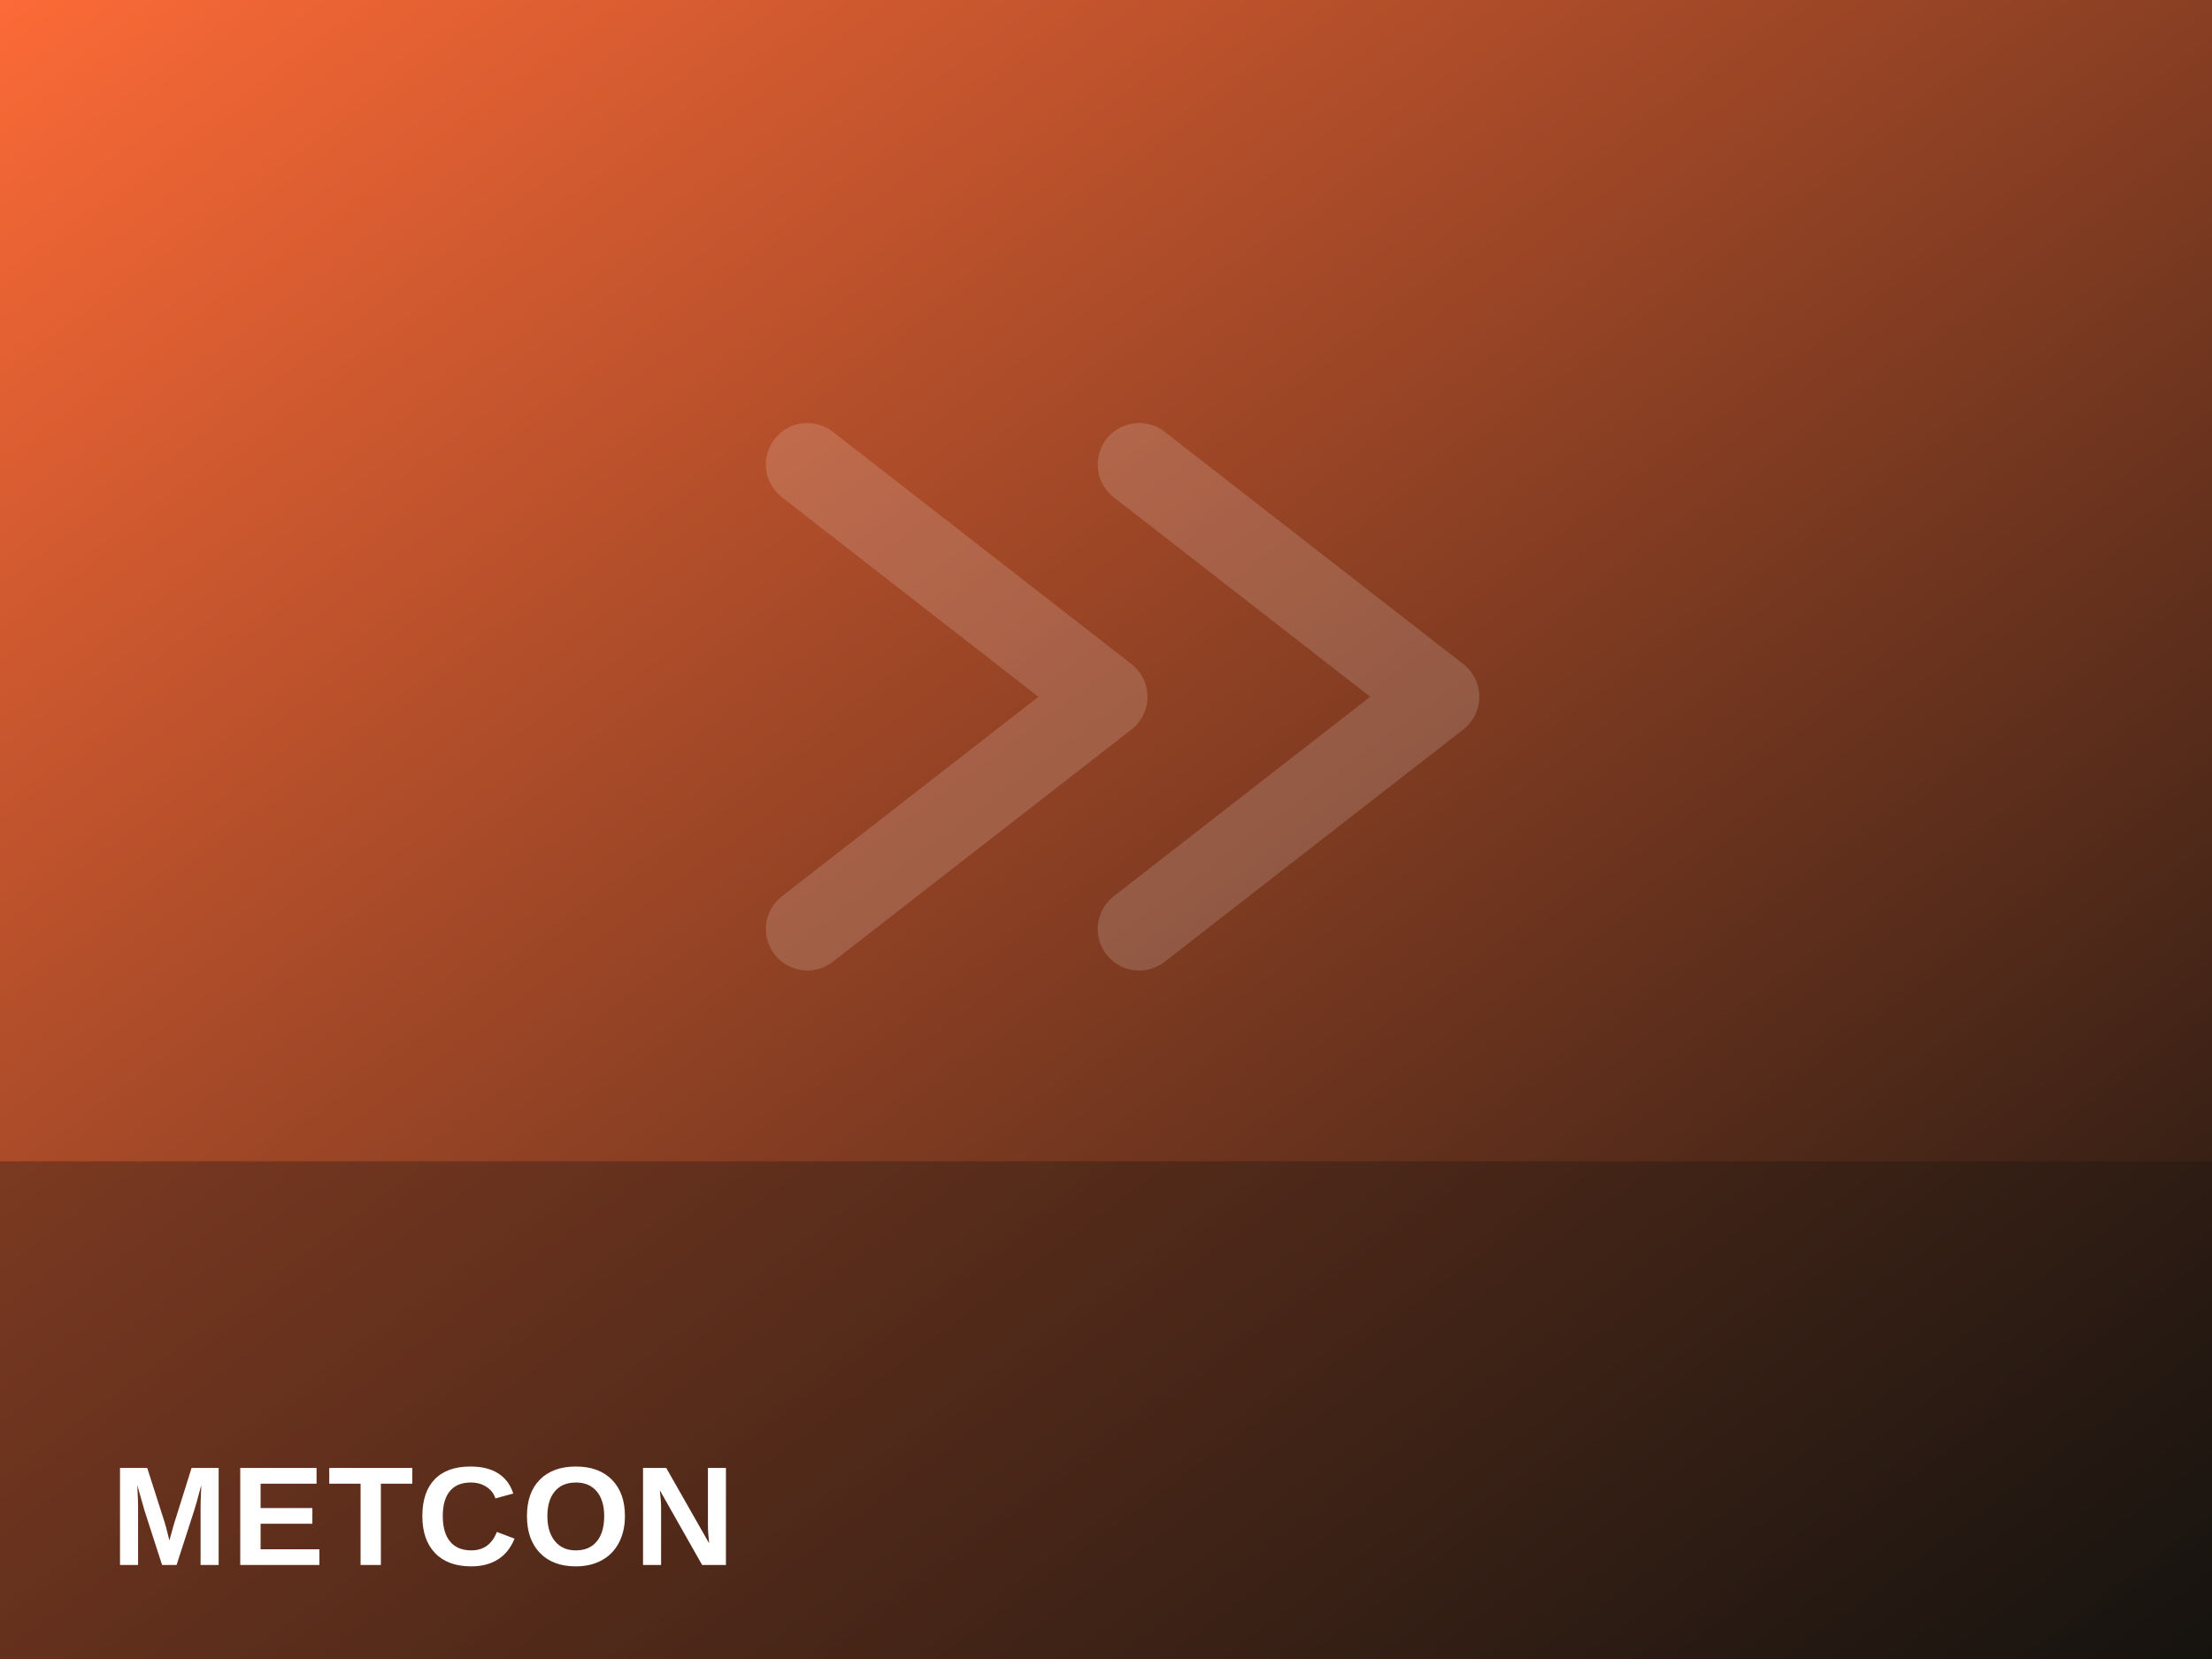
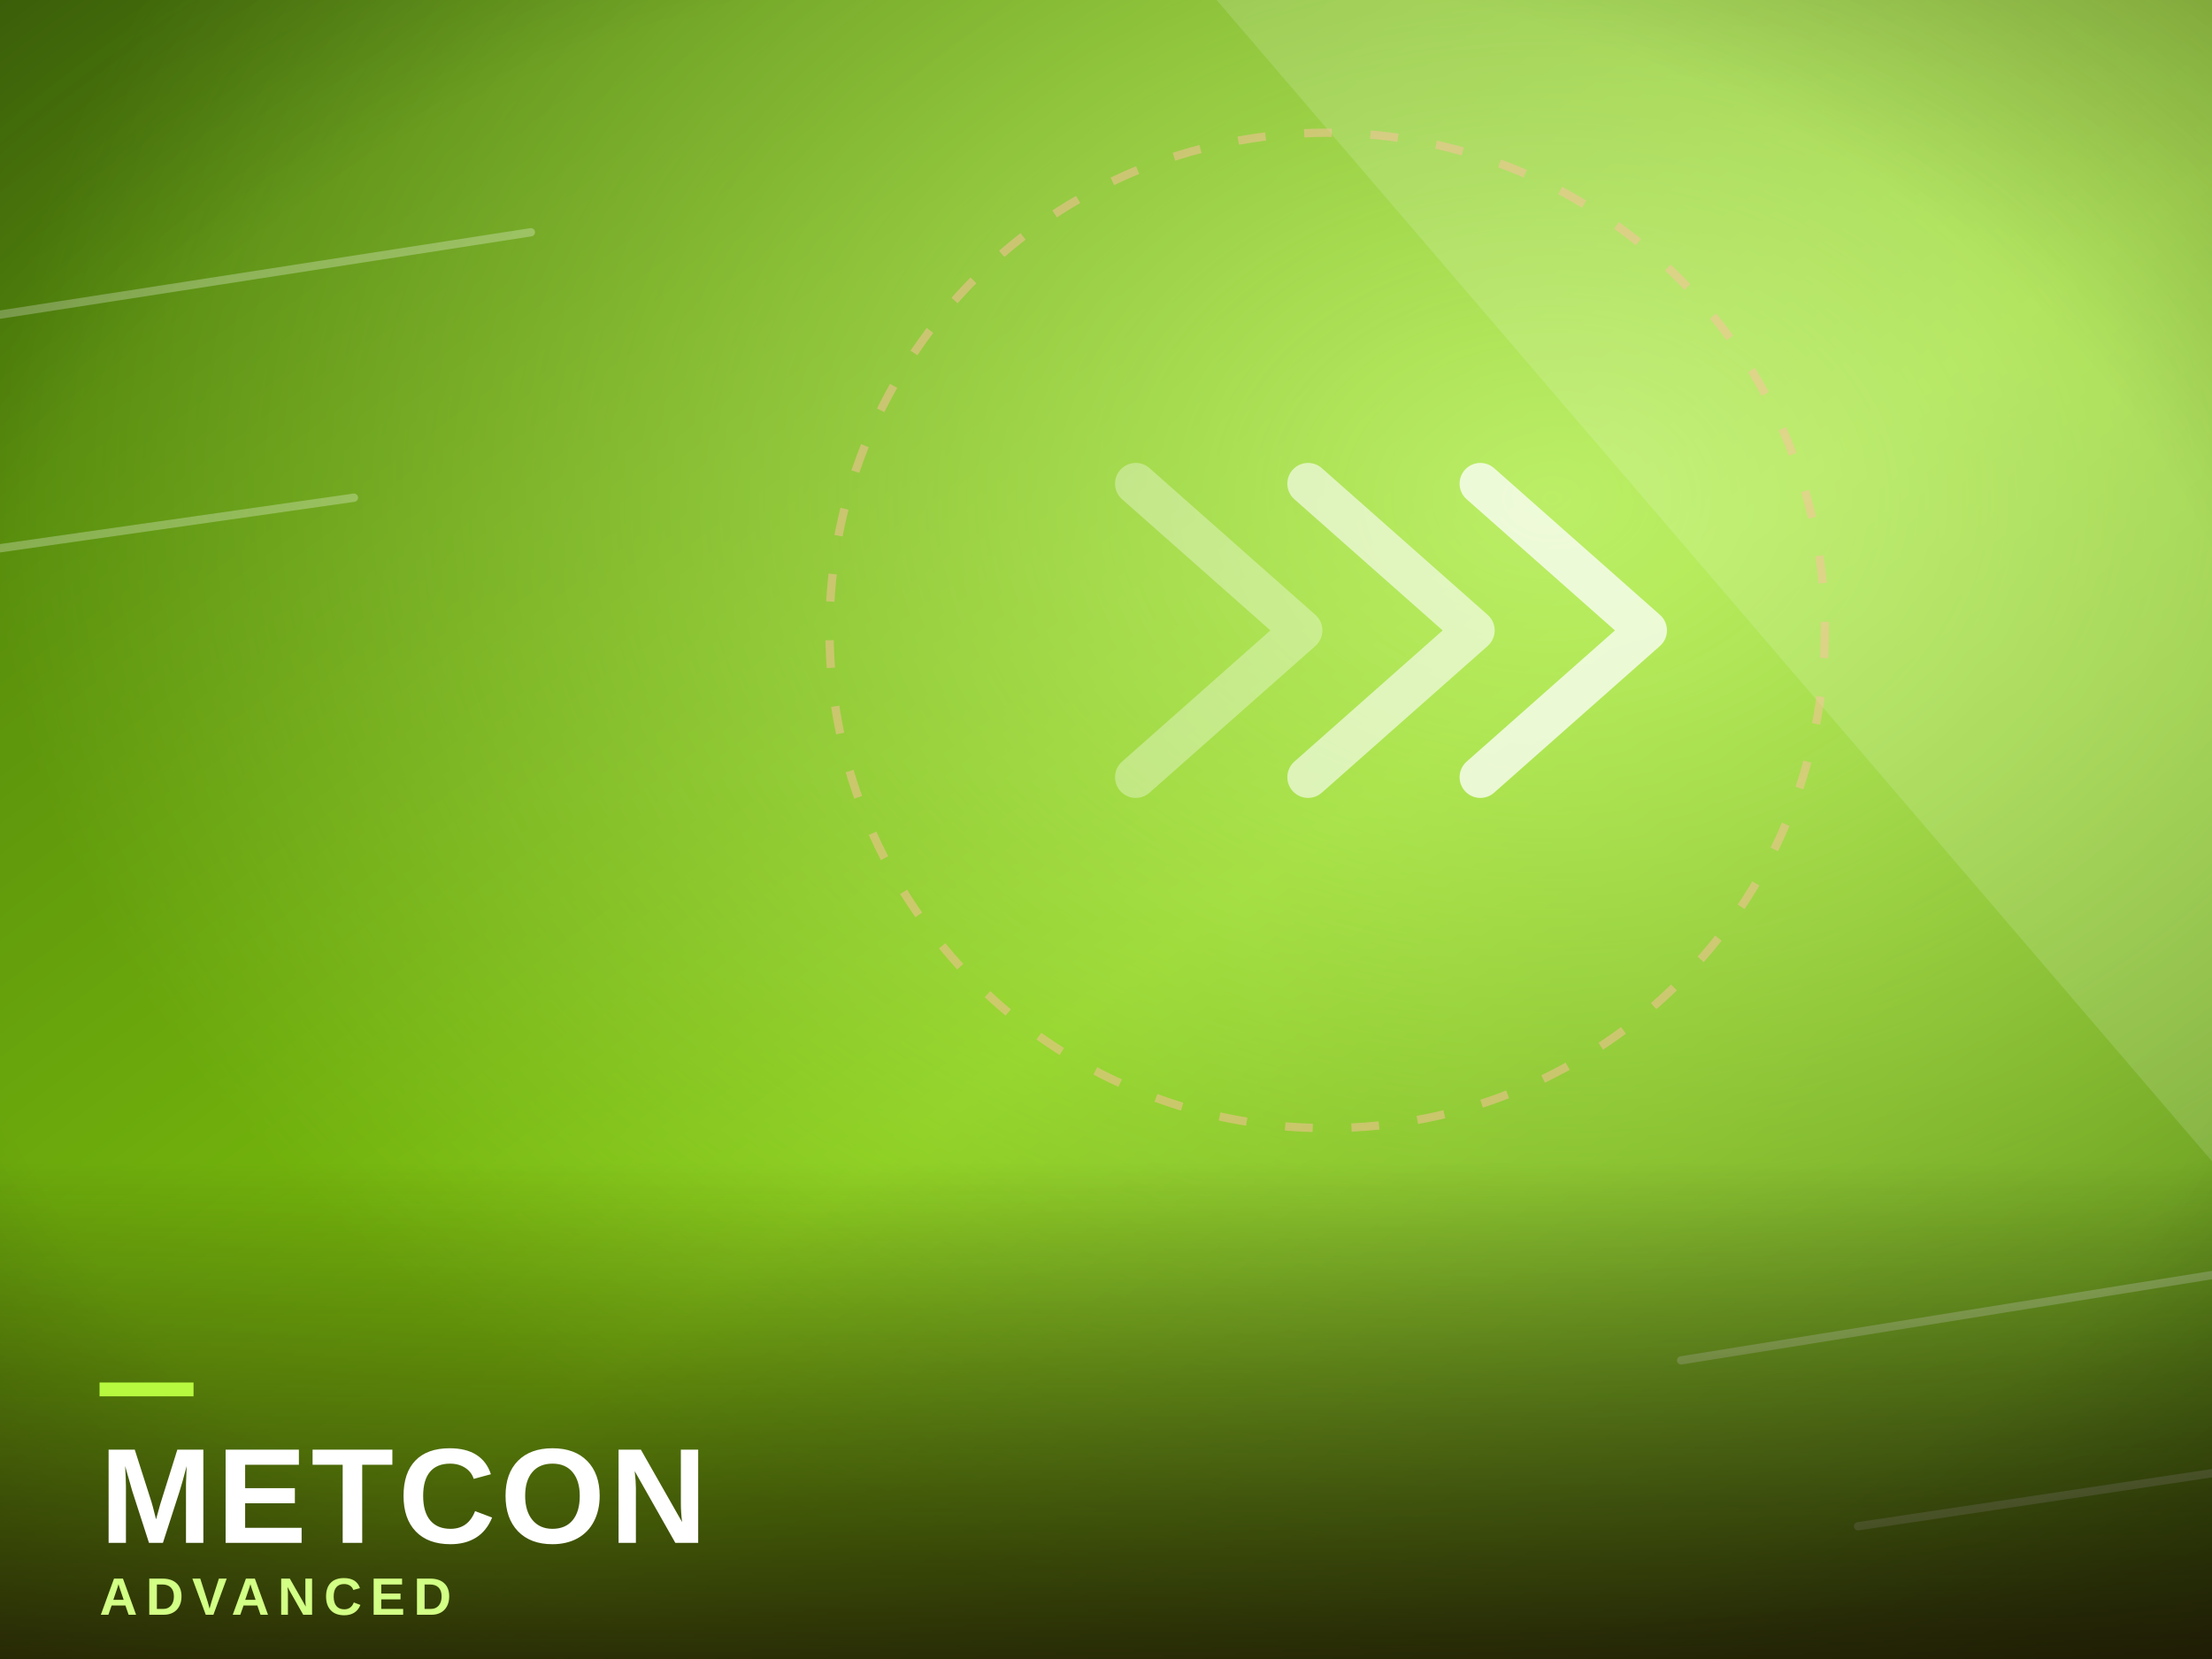
<svg xmlns="http://www.w3.org/2000/svg" width="800" height="600" viewBox="0 0 800 600" role="img" aria-label="MetCon">
  <defs>
-     <linearGradient id="bg" x1="0" y1="0" x2="1" y2="1">
-       <stop offset="0" stop-color="#fc6a37" />
-       <stop offset="1" stop-color="#15130f" />
+     <linearGradient id="bg34" x1="0" y1="0" x2="1" y2="1">
+       <stop offset="0" stop-color="#48760c" />
+       <stop offset="0.55" stop-color="#7ec40c" />
+       <stop offset="1" stop-color="#48760c" />
+     </linearGradient>
+     <radialGradient id="glow34" cx="0.7" cy="0.3" r="0.7">
+       <stop offset="0" stop-color="#d2ff85" stop-opacity="0.75" />
+       <stop offset="1" stop-color="#d2ff85" stop-opacity="0" />
+     </radialGradient>
+     <radialGradient id="vig34" cx="0.5" cy="0.5" r="0.95">
+       <stop offset="0.55" stop-color="#000" stop-opacity="0" />
+       <stop offset="1" stop-color="#1a0c05" stop-opacity="0.5" />
+     </radialGradient>
+     <linearGradient id="fade34" x1="0" y1="0" x2="0" y2="1">
+       <stop offset="0" stop-color="#170a04" stop-opacity="0" />
+       <stop offset="1" stop-color="#170a04" stop-opacity="0.78" />
    </linearGradient>
  </defs>
-   <rect width="800" height="600" fill="url(#bg)" />
-   <g stroke="#fff" stroke-opacity="0.16" stroke-width="30" fill="none" stroke-linecap="round" stroke-linejoin="round">
-     <path d="M292 168 L400 252 L292 336" />
-     <path d="M412 168 L520 252 L412 336" />
+   <rect width="800" height="600" fill="url(#bg34)" />
+   <rect width="800" height="600" fill="url(#glow34)" />
+   <path d="M440 0 L800 420 V0 Z" fill="#ffffff" opacity="0.14" />
+   <g stroke="#ffffff" stroke-opacity="0.28" stroke-width="3" stroke-linecap="round">
+     <line x1="-40" y1="120" x2="192" y2="84" />
+     <line x1="-40" y1="204" x2="128" y2="180" />
+     <line x1="608" y1="492" x2="832" y2="456" />
+     <line x1="672" y1="552" x2="832" y2="528" />
  </g>
-   <rect x="0" y="420" width="800" height="180" fill="#15130f" opacity="0.32" />
-   <text x="40" y="566" font-family="Arial, sans-serif" font-size="51" font-weight="800" letter-spacing="1" fill="#fff" text-transform="uppercase">METCON</text>
+   <g stroke="#ffffff" stroke-opacity="0.75" stroke-width="15" fill="none" stroke-linecap="round" stroke-linejoin="round">
+     <path d="M410.769 174.923 L470.769 228 L410.769 281.077" opacity="0.45" />
+     <path d="M473.077 174.923 L533.077 228 L473.077 281.077" opacity="0.8" />
+     <path d="M535.385 174.923 L595.385 228 L535.385 281.077" />
+   </g>
+   <circle cx="480" cy="228" r="180" fill="none" stroke="#ffc0a3" stroke-opacity="0.5" stroke-width="3" stroke-dasharray="10 14" />
+   <rect width="800" height="600" fill="url(#vig34)" />
+   <g>
+     <rect x="0" y="420" width="800" height="180" fill="url(#fade34)" />
+     <rect x="36" y="500" width="34" height="5" fill="#b6f93f" />
+     <text x="36" y="558" font-family="Arial, sans-serif" font-size="49" font-weight="800" letter-spacing="1.5" fill="#fff">METCON</text>
+     <text x="36" y="584" font-family="Arial, sans-serif" font-size="19" font-weight="700" letter-spacing="3" fill="#d2ff85">ADVANCED</text>
+   </g>
</svg>
